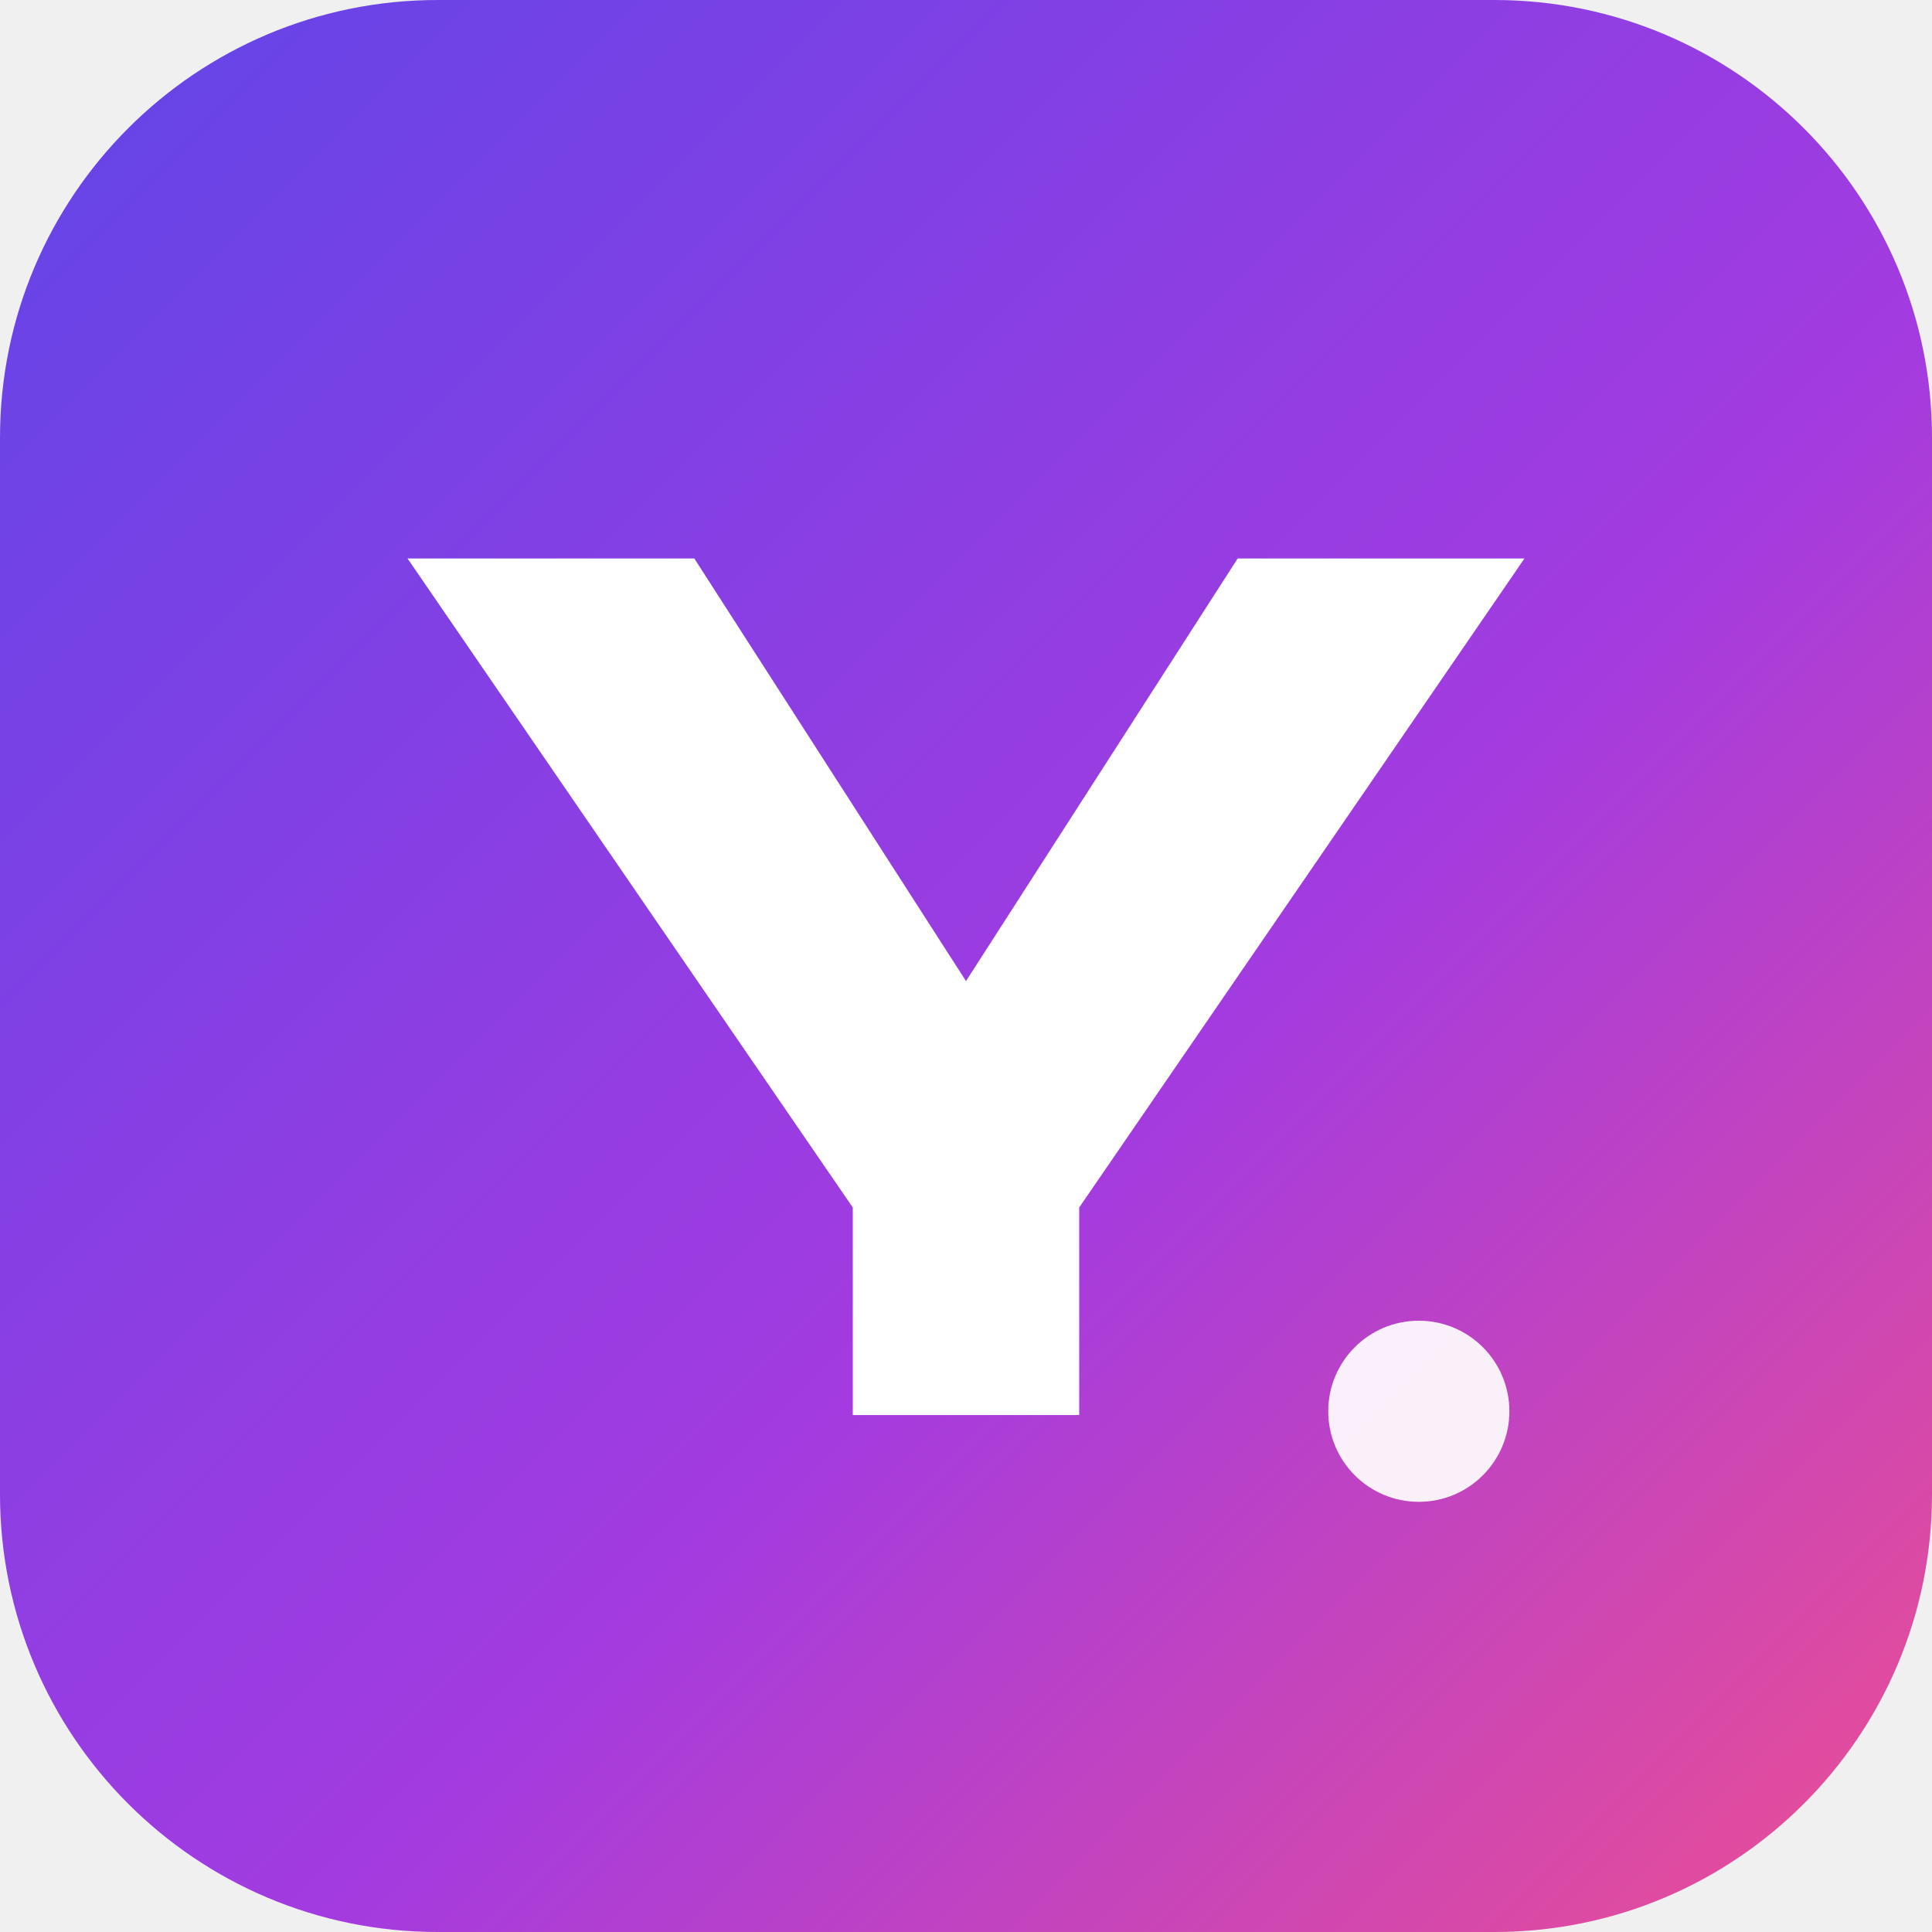
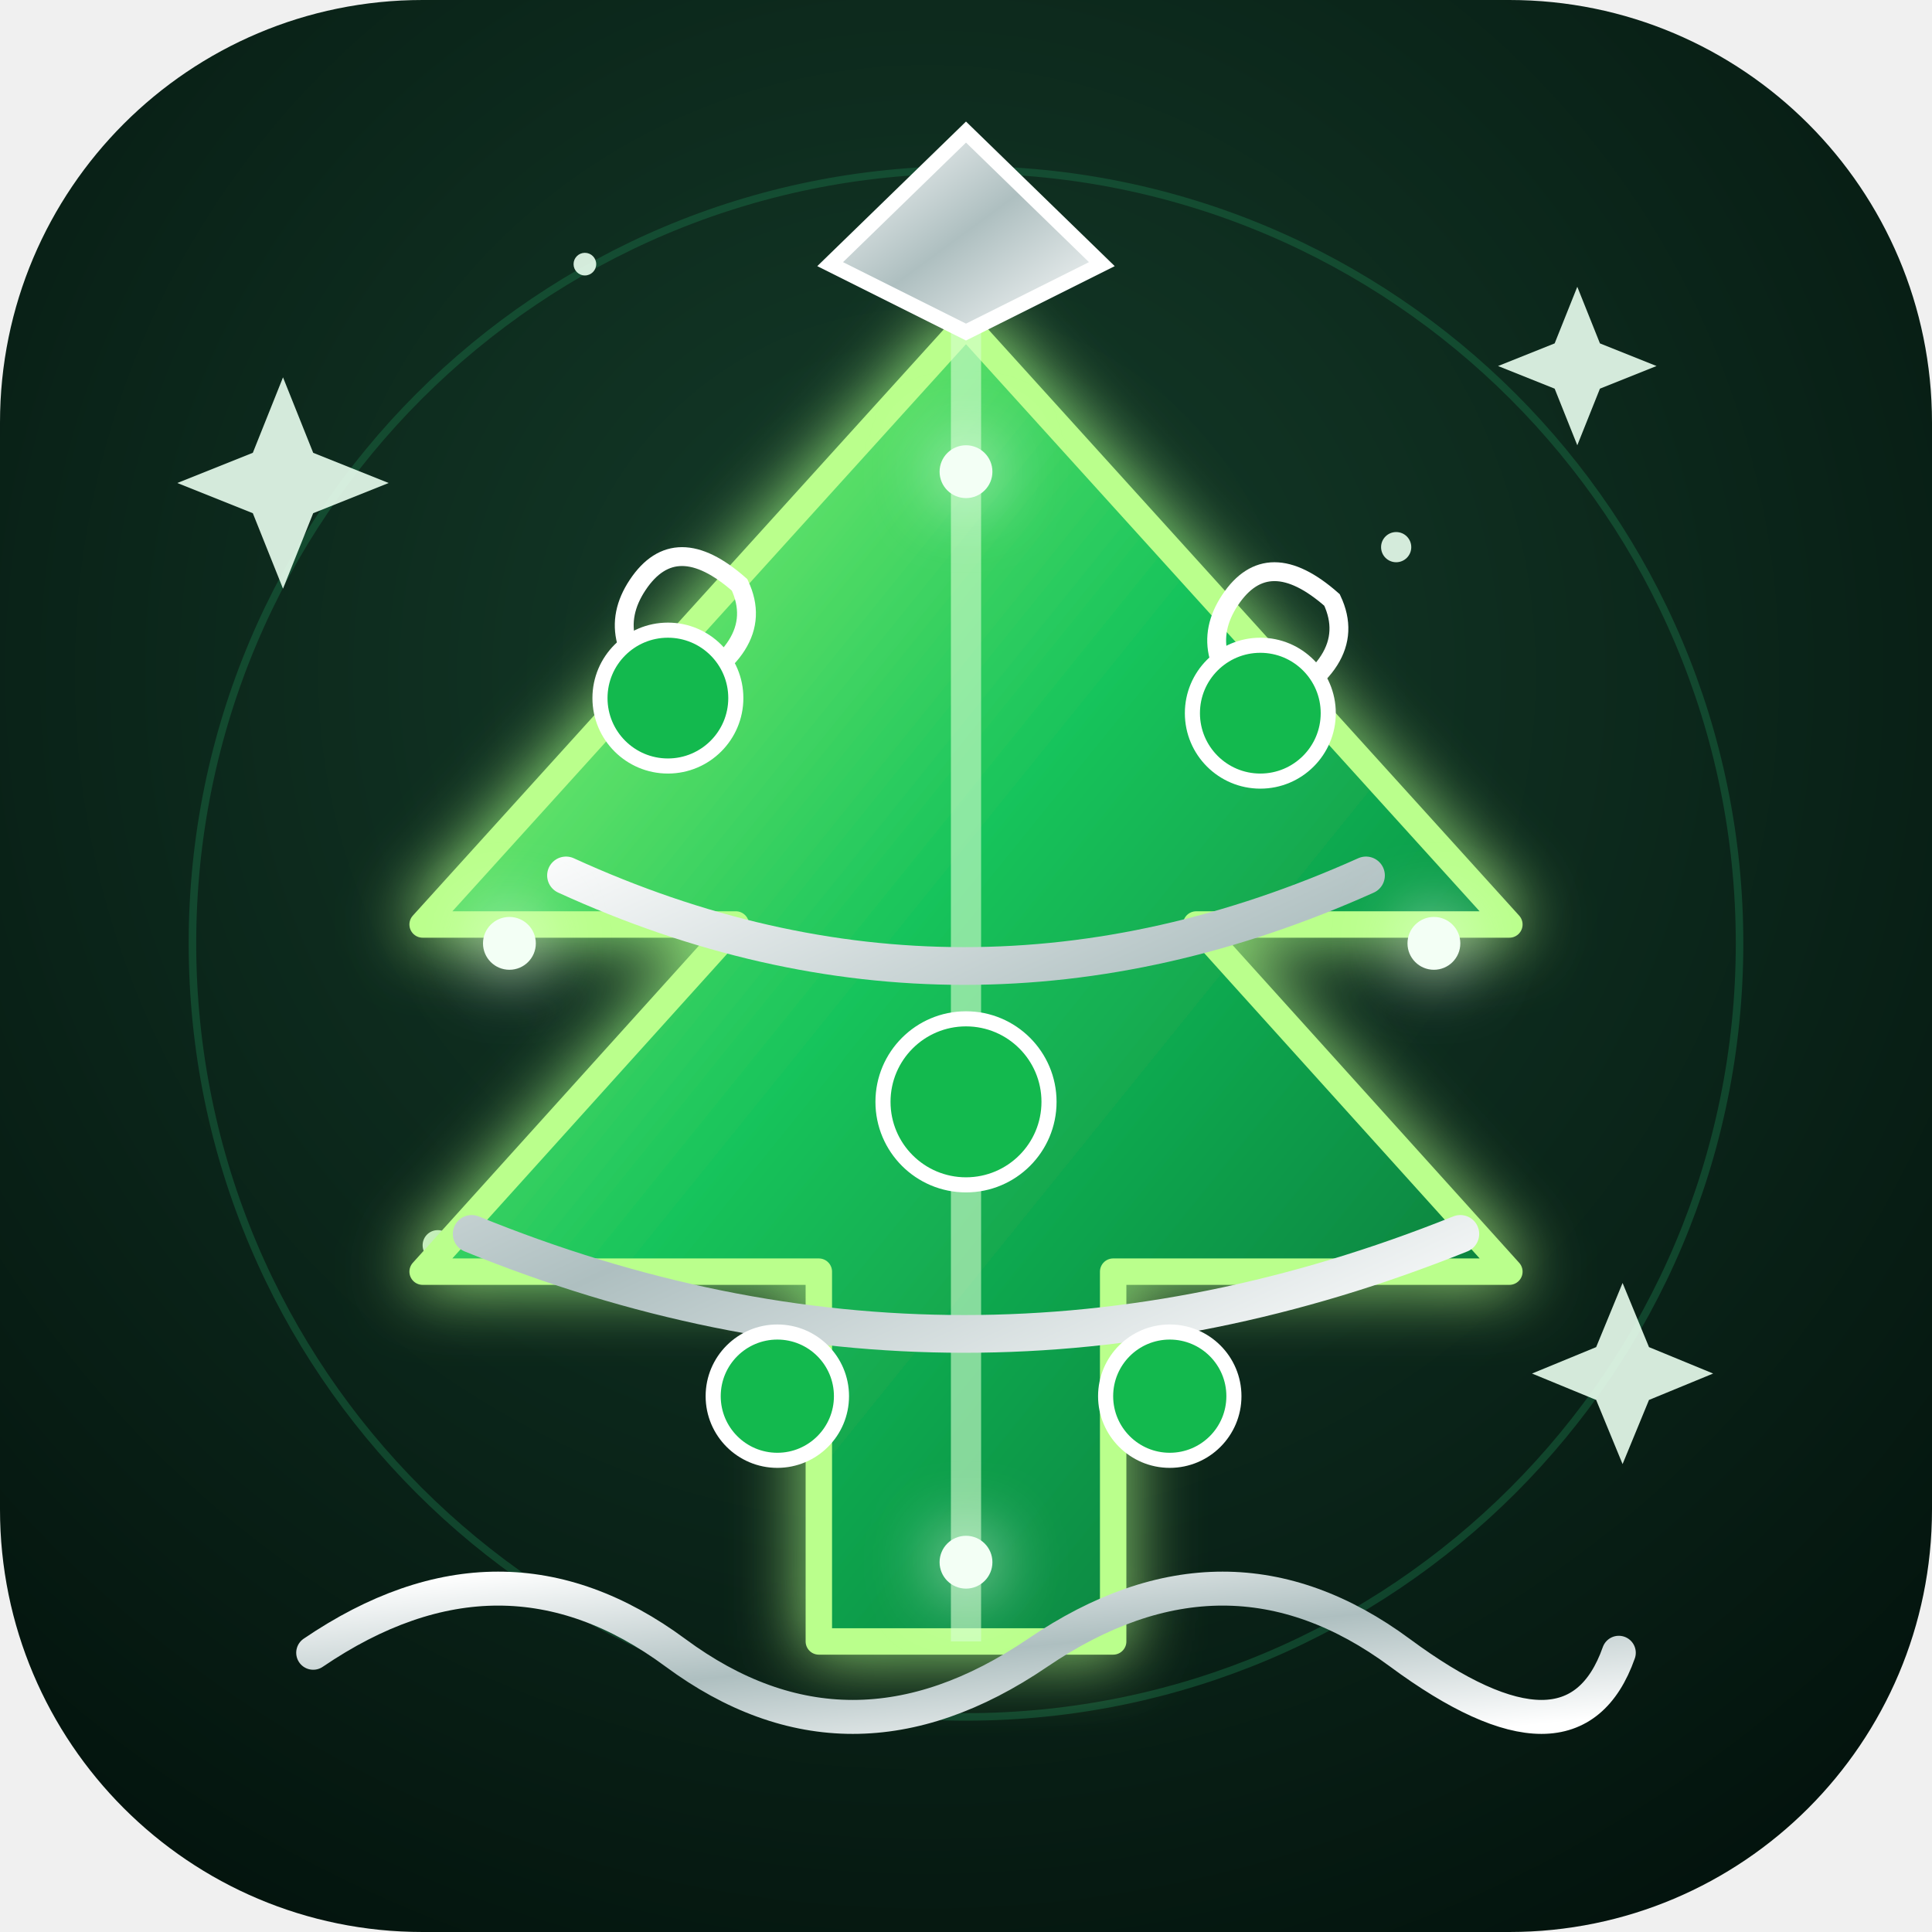
<svg xmlns="http://www.w3.org/2000/svg" viewBox="0 0 512 512">
  <defs>
-     <linearGradient id="g" x1="0" y1="0" x2="1" y2="1">
-       <stop stop-color="#6045e8" />
-       <stop offset=".58" stop-color="#a33be0" />
-       <stop offset="1" stop-color="#ed4f91" />
+     <radialGradient id="bg" cx="48%" cy="35%" r="75%">
+       <stop stop-color="#153d2a" />
+       <stop offset="1" stop-color="#03130d" />
+     </radialGradient>
+     <linearGradient id="tree" x1="0" y1="0" x2="1" y2="1">
+       <stop stop-color="#a8ff76" />
+       <stop offset=".45" stop-color="#19c45b" />
+       <stop offset="1" stop-color="#006b35" />
    </linearGradient>
+     <linearGradient id="silver" x1="0" y1="0" x2="1" y2="1">
+       <stop stop-color="#fff" />
+       <stop offset=".5" stop-color="#aebfc0" />
+       <stop offset="1" stop-color="#fff" />
+     </linearGradient>
+     <filter id="glow">
+       <feGaussianBlur stdDeviation="9" result="b" />
+       <feMerge>
+         <feMergeNode in="b" />
+         <feMergeNode in="SourceGraphic" />
+       </feMerge>
+     </filter>
+     <clipPath id="clip">
+       <rect width="512" height="512" rx="112" />
+     </clipPath>
  </defs>
-   <rect width="512" height="512" rx="116" fill="url(#g)" />
-   <path d="M108 148h76l72 112 72-112h76L286 320v55h-60v-55z" fill="#fff" />
-   <circle cx="376" cy="374" r="24" fill="#fff" opacity=".92" />
+   <g clip-path="url(#clip)">
+     <rect width="512" height="512" fill="url(#bg)" />
+     <circle cx="256" cy="250" r="205" fill="none" stroke="#1b7046" stroke-width="2" opacity=".45" />
+     <g fill="#eafff0" opacity=".9">
+       <path d="M75 100l8 20 20 8-20 8-8 20-8-20-20-8 20-8z" />
+       <path d="M418 76l6 15 15 6-15 6-6 15-6-15-15-6 15-6z" />
+       <path d="M430 340l7 17 17 7-17 7-7 17-7-17-17-7 17-7z" />
+       <circle cx="116" cy="330" r="4" />
+       <circle cx="370" cy="145" r="4" />
+       <circle cx="155" cy="70" r="3" />
+     </g>
+     <path d="M256 86L112 245h83l-83 92h105v98h78v-98h105l-83-92h83z" fill="url(#tree)" stroke="#baff8c" stroke-width="7" stroke-linejoin="round" filter="url(#glow)" />
+     <path d="M256 86L256 435" stroke="#d7ffd0" stroke-width="8" opacity=".6" />
+     <path d="M150 232q105 48 212 0M125 327q130 53 262 0" fill="none" stroke="url(#silver)" stroke-width="10" stroke-linecap="round" />
+     <g stroke="#fff" stroke-width="5" fill="none">
+       <path d="M177 185q-18-15-8-30t27 0q8 17-19 30z" />
+       <path d="M334 189q-18-15-8-30t27 0q8 17-19 30z" />
+     </g>
+     <g stroke="#fff" stroke-width="4" fill="#13b94e">
+       <circle cx="177" cy="185" r="18" />
+       <circle cx="334" cy="189" r="18" />
+       <circle cx="256" cy="292" r="22" />
+       <circle cx="206" cy="370" r="17" />
+       <circle cx="310" cy="370" r="17" />
+     </g>
+     <g fill="#f3fff5" filter="url(#glow)">
+       <circle cx="256" cy="125" r="7" />
+       <circle cx="135" cy="250" r="7" />
+       <circle cx="380" cy="250" r="7" />
+       <circle cx="256" cy="414" r="7" />
+     </g>
+     <path d="M220 70l36-35 36 35-36 18z" fill="url(#silver)" stroke="#fff" stroke-width="4" />
+     <path d="M83 438q50-34 96 0t96 0 96 0 58 0" fill="none" stroke="url(#silver)" stroke-width="9" stroke-linecap="round" />
+   </g>
</svg>
